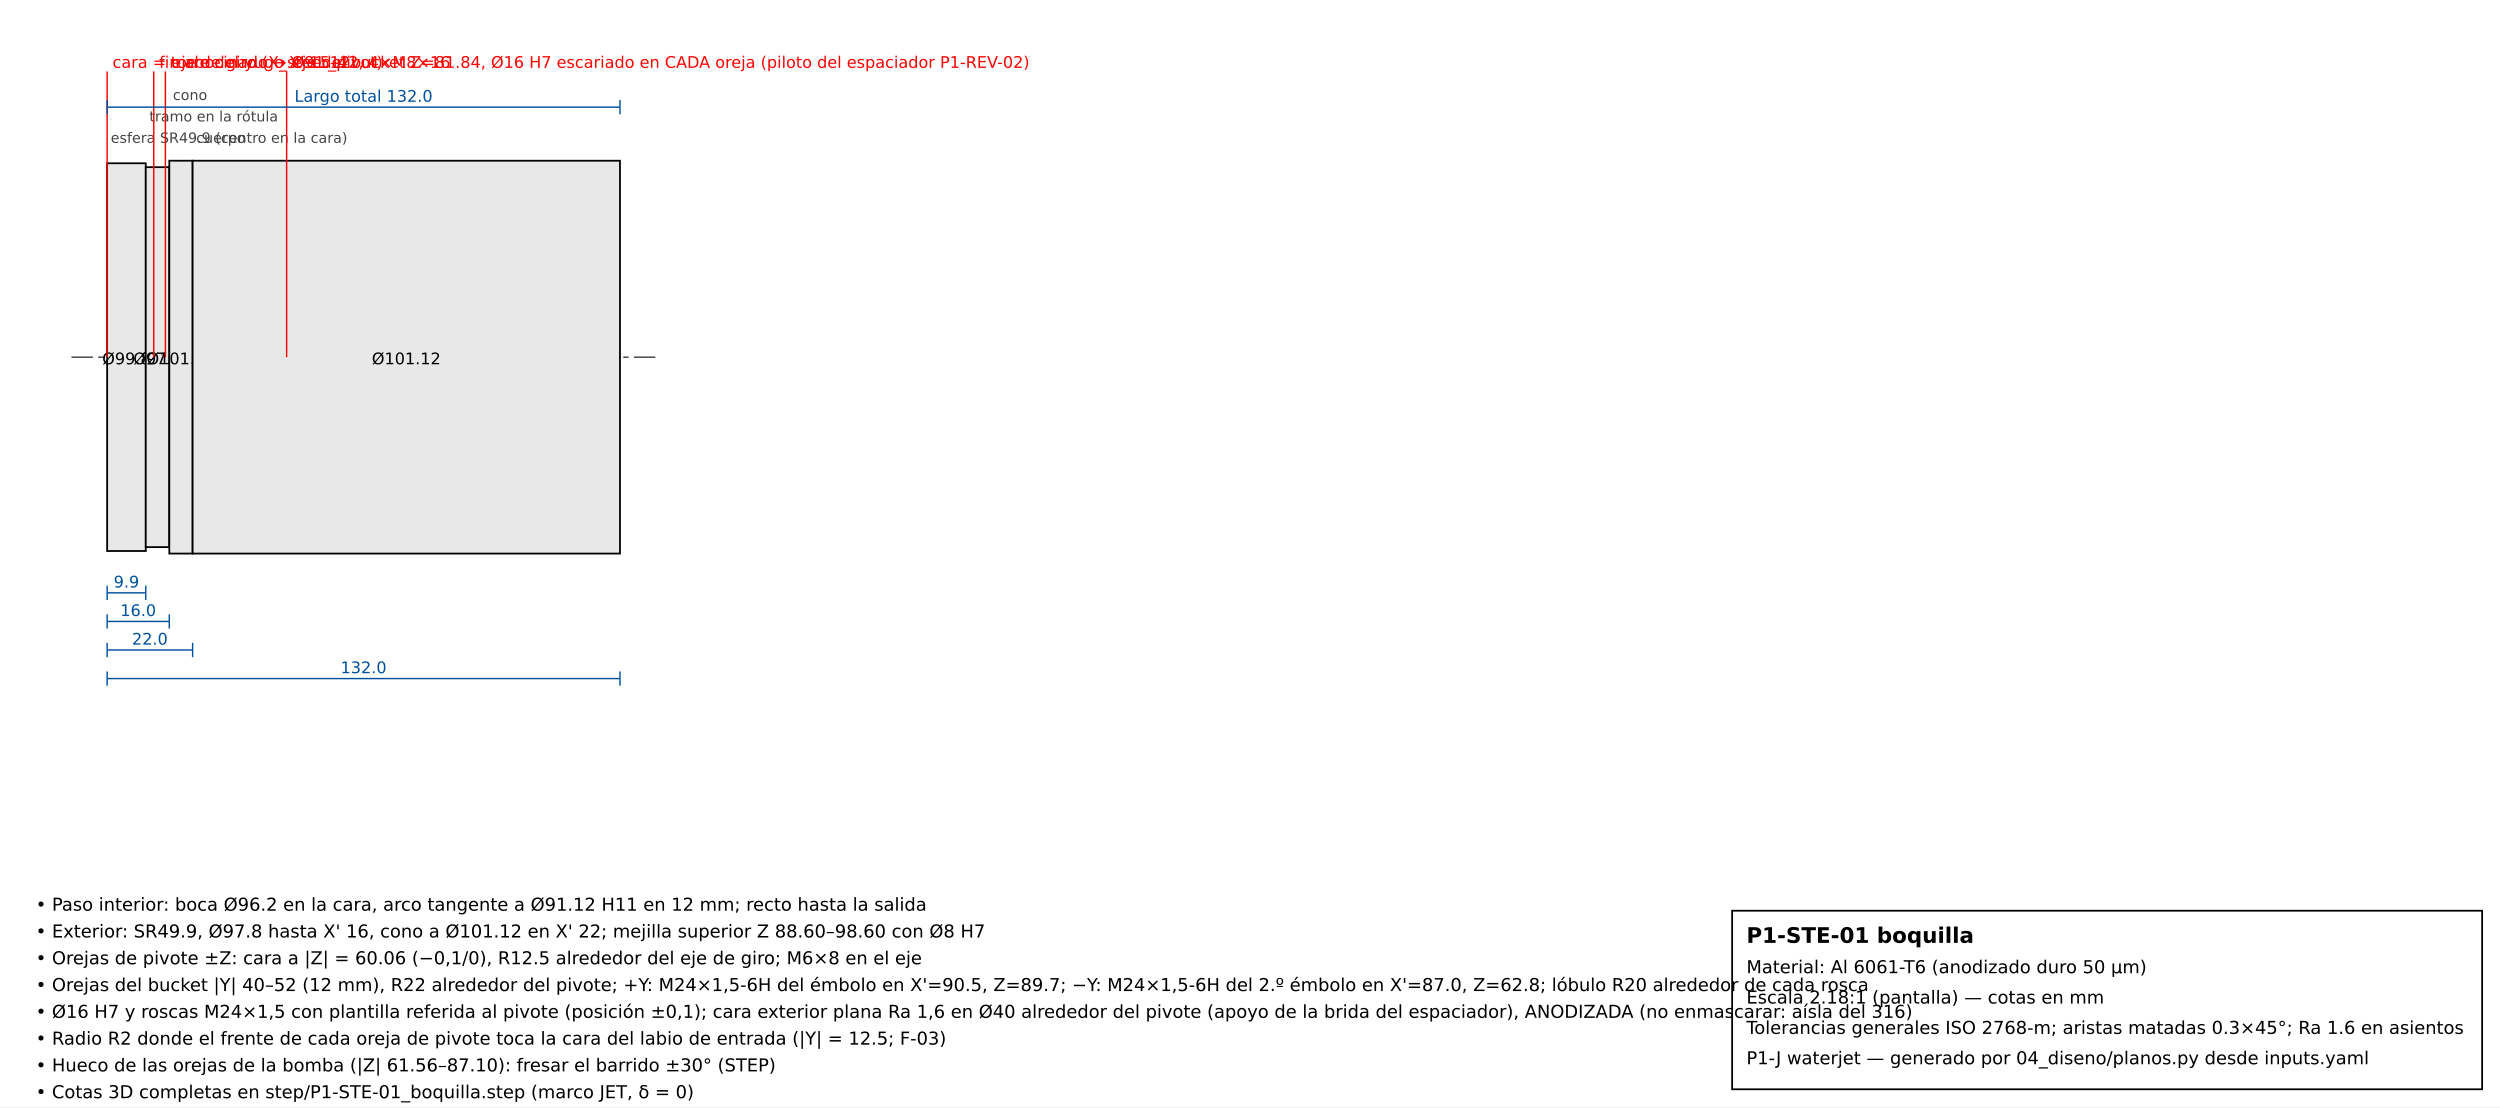
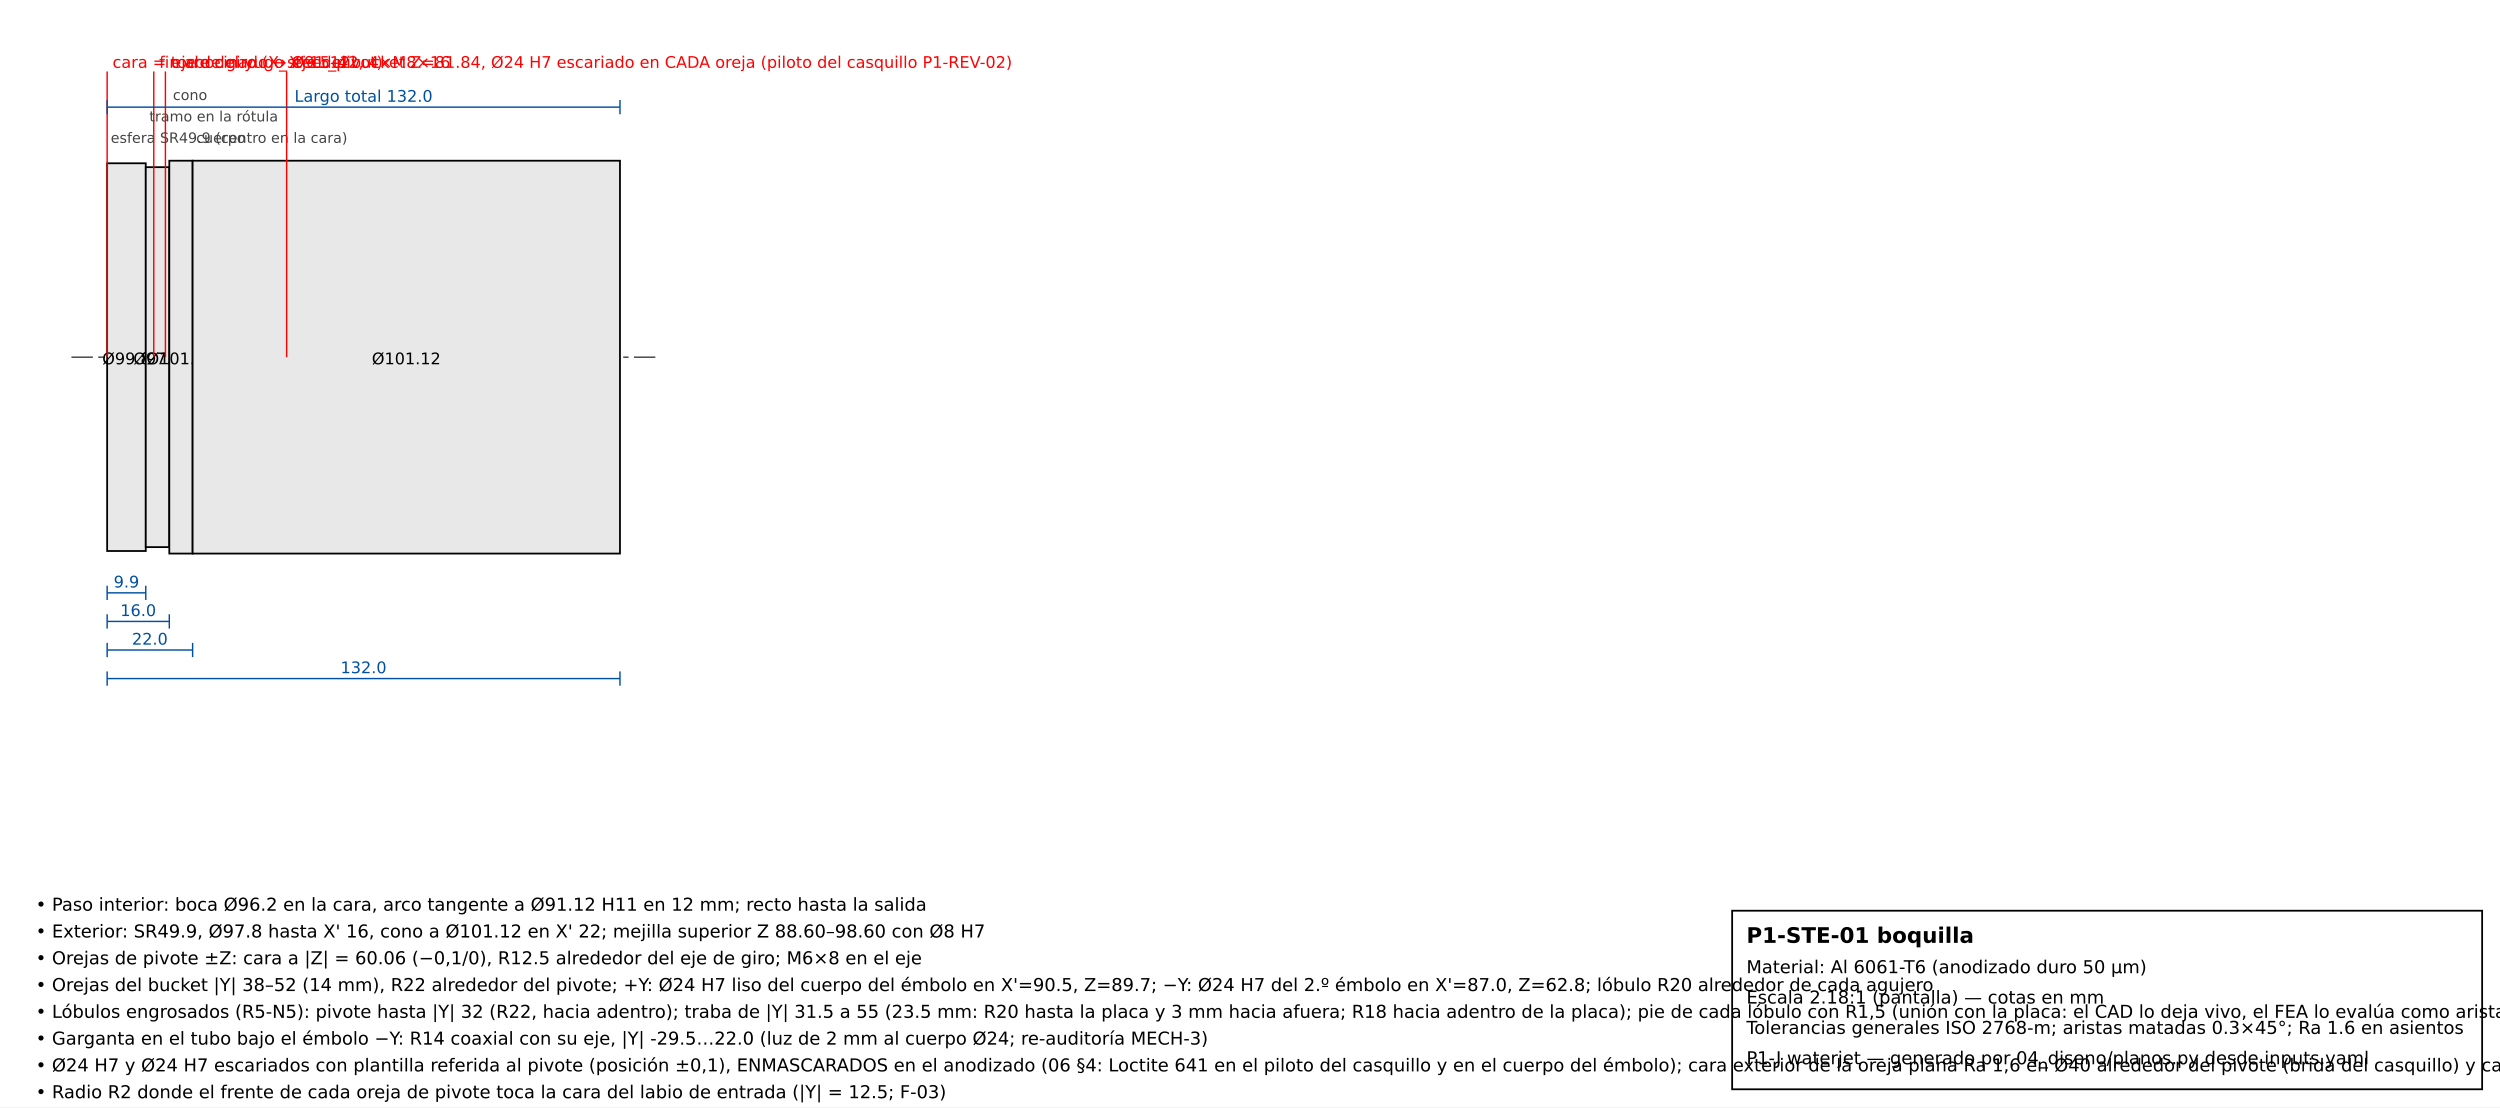
<svg xmlns="http://www.w3.org/2000/svg" baseProfile="full" height="620" version="1.1" width="1400">
  <defs />
  <rect fill="white" height="620" width="1400" x="0" y="0" />
  <line stroke="black" stroke-dasharray="12,3,3,3" stroke-width="0.6" x1="40" x2="367.184" y1="200" y2="200" />
  <rect fill="#e8e8e8" height="217.128" stroke="black" stroke-width="1" width="21.626" x="60" y="91.436" />
  <text font-family="DejaVu Sans" font-size="9" text-anchor="middle" x="70.813" y="204">Ø99.8</text>
  <line stroke="#0050a0" stroke-width="0.8" x1="60" x2="81.626" y1="332.0" y2="332.0" />
  <line stroke="#0050a0" stroke-width="0.8" x1="60" x2="60" y1="328.0" y2="336.0" />
  <line stroke="#0050a0" stroke-width="0.8" x1="81.626" x2="81.626" y1="328.0" y2="336.0" />
  <text fill="#0050a0" font-family="DejaVu Sans" font-size="9" text-anchor="middle" x="70.813" y="329.0">9.9</text>
  <text fill="#444" font-family="DejaVu Sans" font-size="8" x="62" y="80.0">esfera SR49.9 (centro en la cara)</text>
  <rect fill="#e8e8e8" height="212.777" stroke="black" stroke-width="1" width="13.184" x="81.626" y="93.612" />
  <text font-family="DejaVu Sans" font-size="9" text-anchor="middle" x="88.218" y="204">Ø97.8</text>
  <line stroke="#0050a0" stroke-width="0.8" x1="60" x2="94.81" y1="348.0" y2="348.0" />
  <line stroke="#0050a0" stroke-width="0.8" x1="60" x2="60" y1="344.0" y2="352.0" />
  <line stroke="#0050a0" stroke-width="0.8" x1="94.81" x2="94.81" y1="344.0" y2="352.0" />
  <text fill="#0050a0" font-family="DejaVu Sans" font-size="9" text-anchor="middle" x="77.405" y="345.0">16.0</text>
  <text fill="#444" font-family="DejaVu Sans" font-size="8" x="83.626" y="68.0">tramo en la rótula</text>
  <rect fill="#e8e8e8" height="220.0" stroke="black" stroke-width="1" width="13.054" x="94.81" y="90.0" />
  <text font-family="DejaVu Sans" font-size="9" text-anchor="middle" x="101.337" y="204">Ø101.12</text>
  <line stroke="#0050a0" stroke-width="0.8" x1="60" x2="107.864" y1="364.0" y2="364.0" />
  <line stroke="#0050a0" stroke-width="0.8" x1="60" x2="60" y1="360.0" y2="368.0" />
  <line stroke="#0050a0" stroke-width="0.8" x1="107.864" x2="107.864" y1="360.0" y2="368.0" />
  <text fill="#0050a0" font-family="DejaVu Sans" font-size="9" text-anchor="middle" x="83.932" y="361.0">22.0</text>
  <text fill="#444" font-family="DejaVu Sans" font-size="8" x="96.81" y="56.0">cono</text>
  <rect fill="#e8e8e8" height="220.0" stroke="black" stroke-width="1" width="239.32" x="107.864" y="90.0" />
  <text font-family="DejaVu Sans" font-size="9" text-anchor="middle" x="227.524" y="204">Ø101.12</text>
  <line stroke="#0050a0" stroke-width="0.8" x1="60" x2="347.184" y1="380.0" y2="380.0" />
  <line stroke="#0050a0" stroke-width="0.8" x1="60" x2="60" y1="376.0" y2="384.0" />
  <line stroke="#0050a0" stroke-width="0.8" x1="347.184" x2="347.184" y1="376.0" y2="384.0" />
  <text fill="#0050a0" font-family="DejaVu Sans" font-size="9" text-anchor="middle" x="203.592" y="377.0">132.0</text>
  <text fill="#444" font-family="DejaVu Sans" font-size="8" x="109.864" y="80.0">cuerpo</text>
  <line stroke="red" stroke-width="0.8" x1="60.0" x2="60.0" y1="40.0" y2="200" />
  <text fill="red" font-family="DejaVu Sans" font-size="9" x="63.0" y="38.0">cara = eje de giro (X_steer_pivot)</text>
  <line stroke="red" stroke-width="0.8" x1="86.108" x2="86.108" y1="40.0" y2="200" />
  <text fill="red" font-family="DejaVu Sans" font-size="9" x="89.108" y="38.0">fin abocinado → Ø91.12</text>
  <line stroke="red" stroke-width="0.8" x1="160.514" x2="160.514" y1="40.0" y2="200" />
-   <text fill="red" font-family="DejaVu Sans" font-size="9" x="163.514" y="38.0">eje del bucket Z=81.84, Ø16 H7 escariado en CADA oreja (piloto del espaciador P1-REV-02)</text>
+   <text fill="red" font-family="DejaVu Sans" font-size="9" x="163.514" y="38.0">eje del bucket Z=81.84, Ø24 H7 escariado en CADA oreja (piloto del casquillo P1-REV-02)</text>
  <line stroke="red" stroke-width="0.8" x1="92.634" x2="92.634" y1="40.0" y2="200" />
  <text fill="red" font-family="DejaVu Sans" font-size="9" x="95.634" y="38.0">torre del yugo X' 15–42, 4×M8×16</text>
  <line stroke="#0050a0" stroke-width="0.8" x1="60" x2="347.184" y1="60" y2="60" />
  <line stroke="#0050a0" stroke-width="0.8" x1="60" x2="60" y1="56" y2="64" />
  <line stroke="#0050a0" stroke-width="0.8" x1="347.184" x2="347.184" y1="56" y2="64" />
  <text fill="#0050a0" font-family="DejaVu Sans" font-size="9" text-anchor="middle" x="203.592" y="57">Largo total 132.0</text>
  <g font-family="DejaVu Sans" font-size="11">
    <rect fill="none" height="100" stroke="black" width="420" x="970" y="510" />
    <text font-size="12" font-weight="bold" x="978" y="528">P1-STE-01  boquilla</text>
    <text font-size="10" font-weight="normal" x="978" y="545">Material: Al 6061-T6 (anodizado duro 50 µm)</text>
    <text font-size="10" font-weight="normal" x="978" y="562">Escala 2.18:1 (pantalla)  —  cotas en mm</text>
    <text font-size="10" font-weight="normal" x="978" y="579">Tolerancias generales ISO 2768-m; aristas matadas 0.3×45°; Ra 1.6 en asientos</text>
    <text font-size="10" font-weight="normal" x="978" y="596">P1-J waterjet — generado por 04_diseno/planos.py desde inputs.yaml</text>
    <text font-size="10" x="20" y="510">• Paso interior: boca Ø96.2 en la cara, arco tangente a Ø91.12 H11 en 12 mm; recto hasta la salida</text>
    <text font-size="10" x="20" y="525">• Exterior: SR49.9, Ø97.8 hasta X' 16, cono a Ø101.12 en X' 22; mejilla superior Z 88.60–98.60 con Ø8 H7</text>
    <text font-size="10" x="20" y="540">• Orejas de pivote ±Z: cara a |Z| = 60.06 (−0,1/0), R12.5 alrededor del eje de giro; M6×8 en el eje</text>
-     <text font-size="10" x="20" y="555">• Orejas del bucket |Y| 40–52 (12 mm), R22 alrededor del pivote; +Y: M24×1,5-6H del émbolo en X'=90.5, Z=89.7; −Y: M24×1,5-6H del 2.º émbolo en X'=87.0, Z=62.8; lóbulo R20 alrededor de cada rosca</text>
-     <text font-size="10" x="20" y="570">• Ø16 H7 y roscas M24×1,5 con plantilla referida al pivote (posición ±0,1); cara exterior plana Ra 1,6 en Ø40 alrededor del pivote (apoyo de la brida del espaciador), ANODIZADA (no enmascarar: aísla del 316)</text>
-     <text font-size="10" x="20" y="585">• Radio R2 donde el frente de cada oreja de pivote toca la cara del labio de entrada (|Y| = 12.5; F-03)</text>
-     <text font-size="10" x="20" y="600">• Hueco de las orejas de la bomba (|Z| 61.56–87.10): fresar el barrido ±30° (STEP)</text>
-     <text font-size="10" x="20" y="615">• Cotas 3D completas en step/P1-STE-01_boquilla.step (marco JET, δ = 0)</text>
+     <text font-size="10" x="20" y="555">• Orejas del bucket |Y| 38–52 (14 mm), R22 alrededor del pivote; +Y: Ø24 H7 liso del cuerpo del émbolo en X'=90.5, Z=89.7; −Y: Ø24 H7 del 2.º émbolo en X'=87.0, Z=62.8; lóbulo R20 alrededor de cada agujero</text>
+     <text font-size="10" x="20" y="570">• Lóbulos engrosados (R5-N5): pivote hasta |Y| 32 (R22, hacia adentro); traba de |Y| 31.5 a 55 (23.5 mm: R20 hasta la placa y 3 mm hacia afuera; R18 hacia adentro de la placa); pie de cada lóbulo con R1,5 (unión con la placa: el CAD lo deja vivo, el FEA lo evalúa como arista viva; re-auditoría FEA-3)</text>
+     <text font-size="10" x="20" y="585">• Garganta en el tubo bajo el émbolo −Y: R14 coaxial con su eje, |Y| -29.5…22.0 (luz de 2 mm al cuerpo Ø24; re-auditoría MECH-3)</text>
+     <text font-size="10" x="20" y="600">• Ø24 H7 y Ø24 H7 escariados con plantilla referida al pivote (posición ±0,1), ENMASCARADOS en el anodizado (06 §4: Loctite 641 en el piloto del casquillo y en el cuerpo del émbolo); cara exterior de la oreja plana Ra 1,6 en Ø40 alrededor del pivote (brida del casquillo) y cara exterior del lóbulo de la traba plana Ra 1,6 (collar Ø32 del cuerpo), ANODIZADAS (no enmascarar: aíslan del 316)</text>
+     <text font-size="10" x="20" y="615">• Radio R2 donde el frente de cada oreja de pivote toca la cara del labio de entrada (|Y| = 12.5; F-03)</text>
+     <text font-size="10" x="20" y="630">• Hueco de las orejas de la bomba (|Z| 61.56–87.10): fresar el barrido ±30° (STEP)</text>
+     <text font-size="10" x="20" y="645">• Cotas 3D completas en step/P1-STE-01_boquilla.step (marco JET, δ = 0)</text>
  </g>
</svg>
